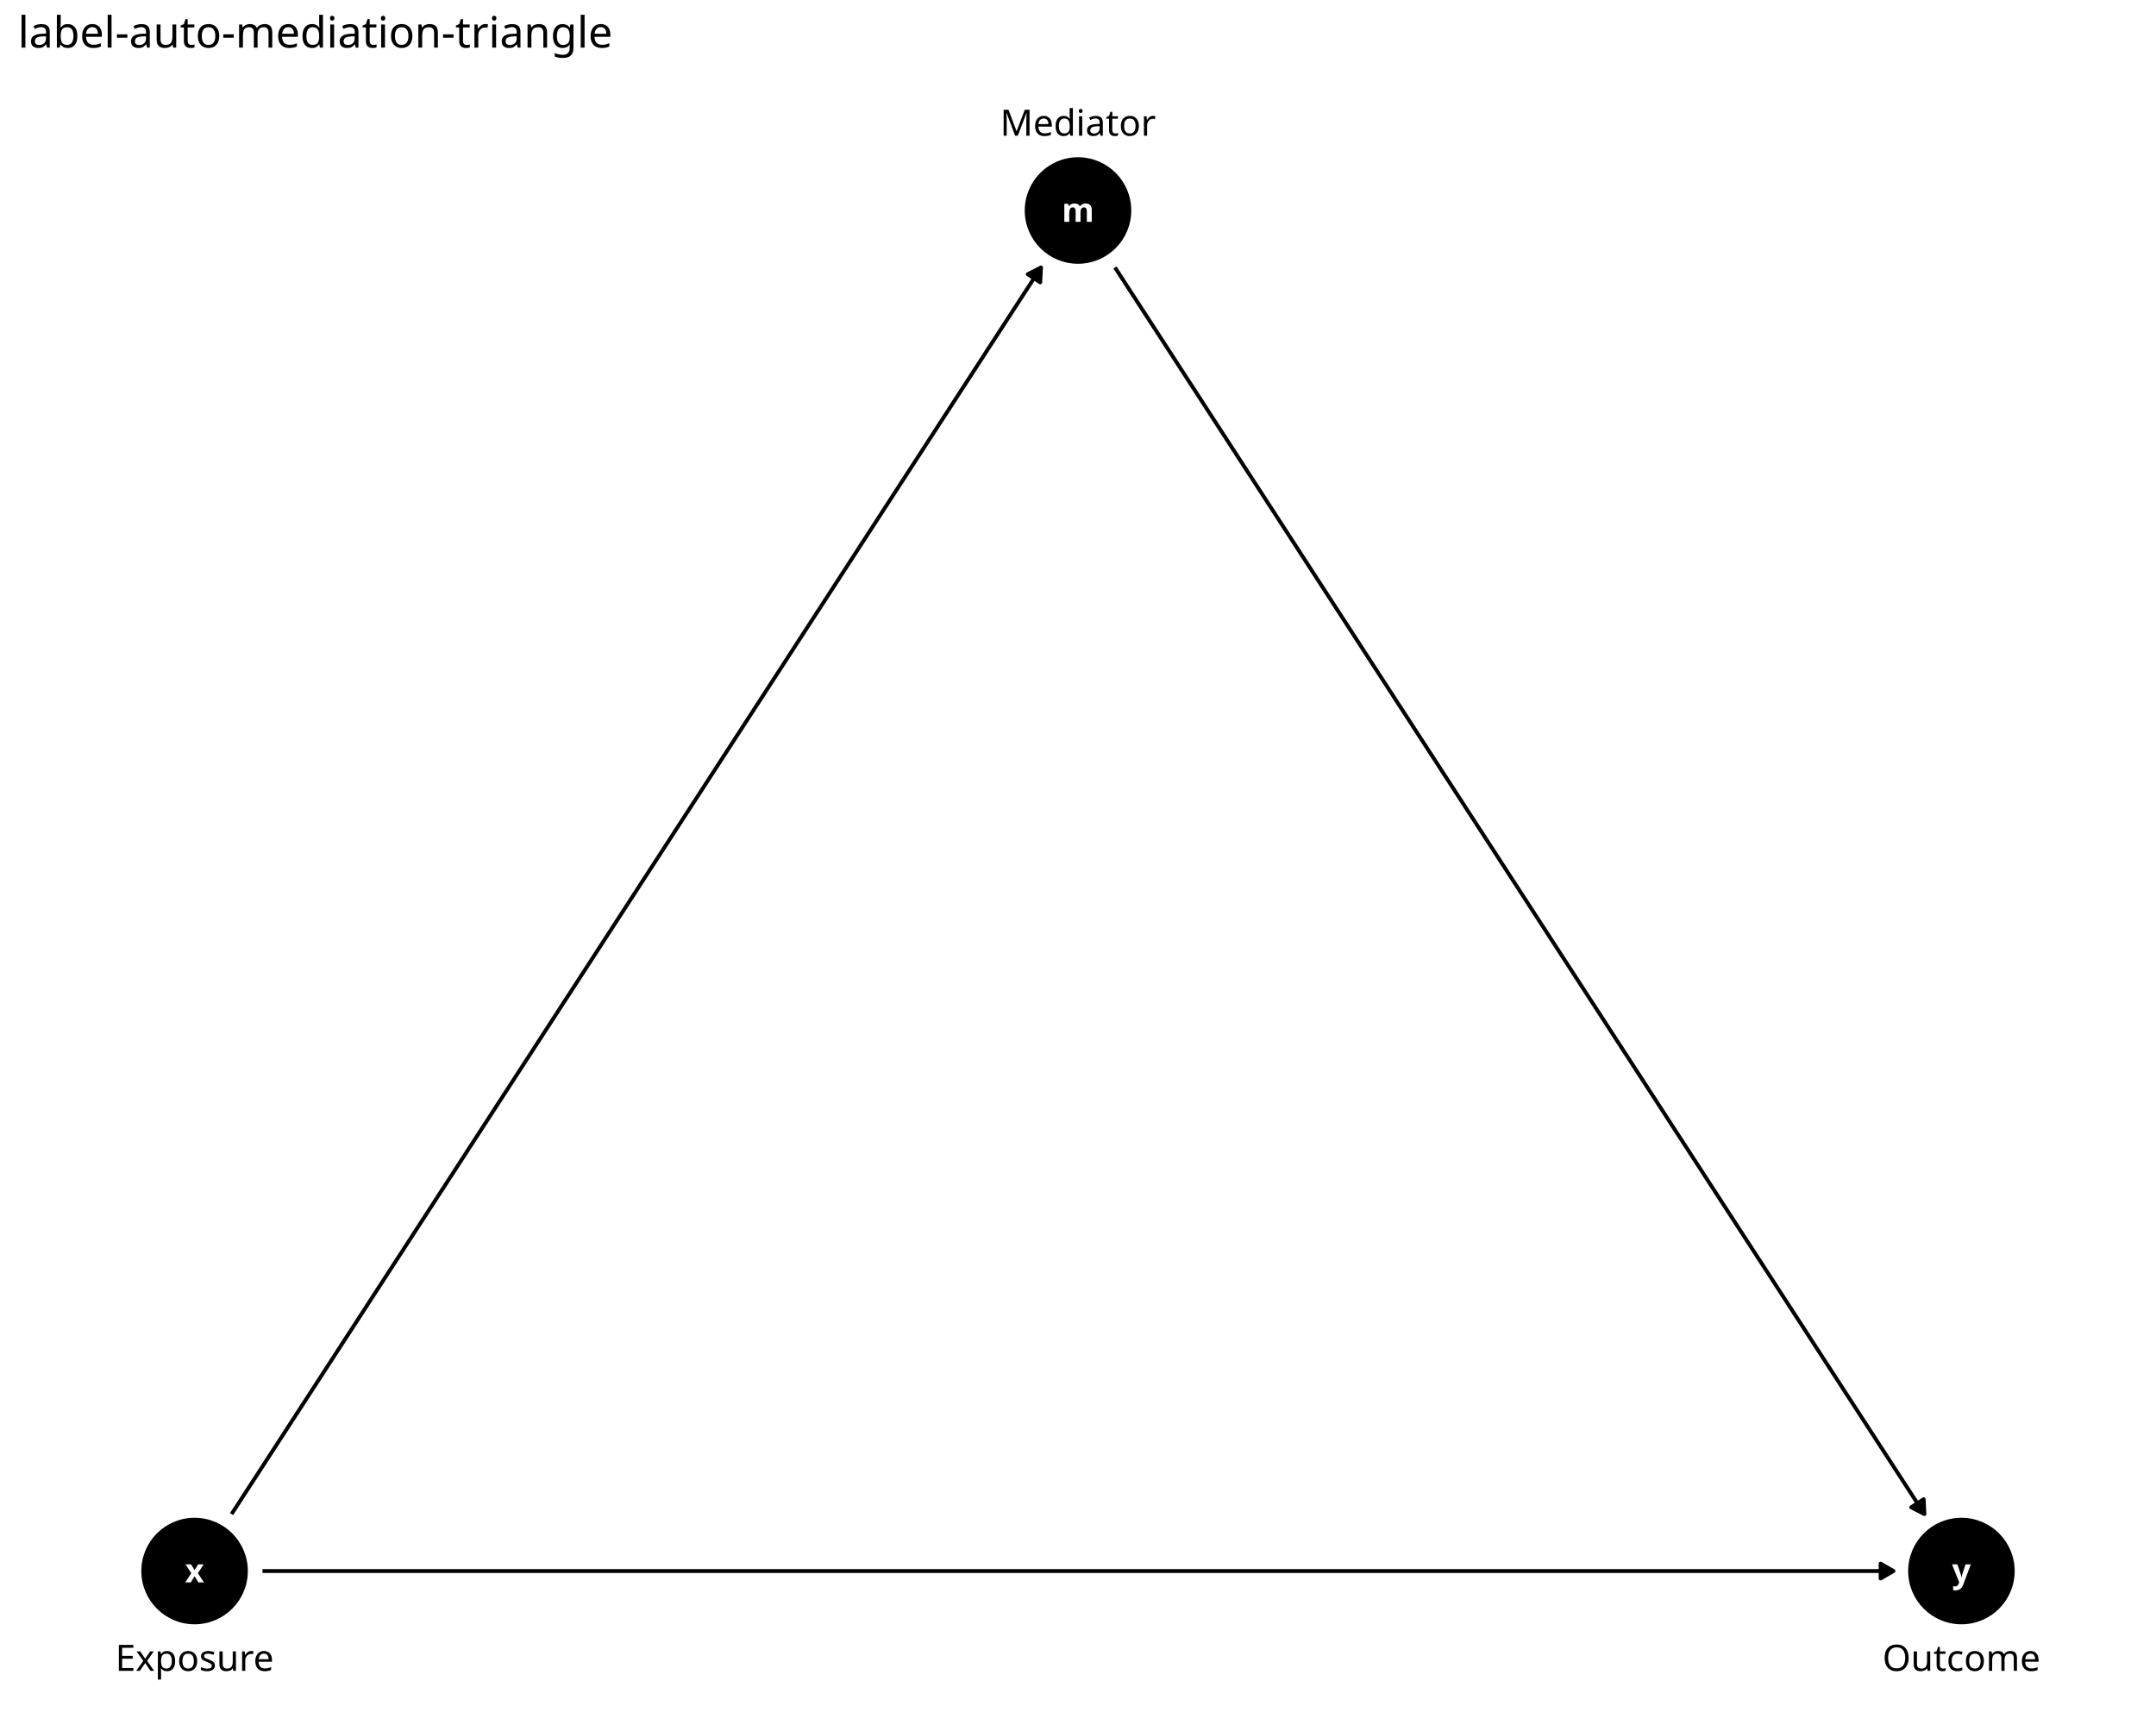
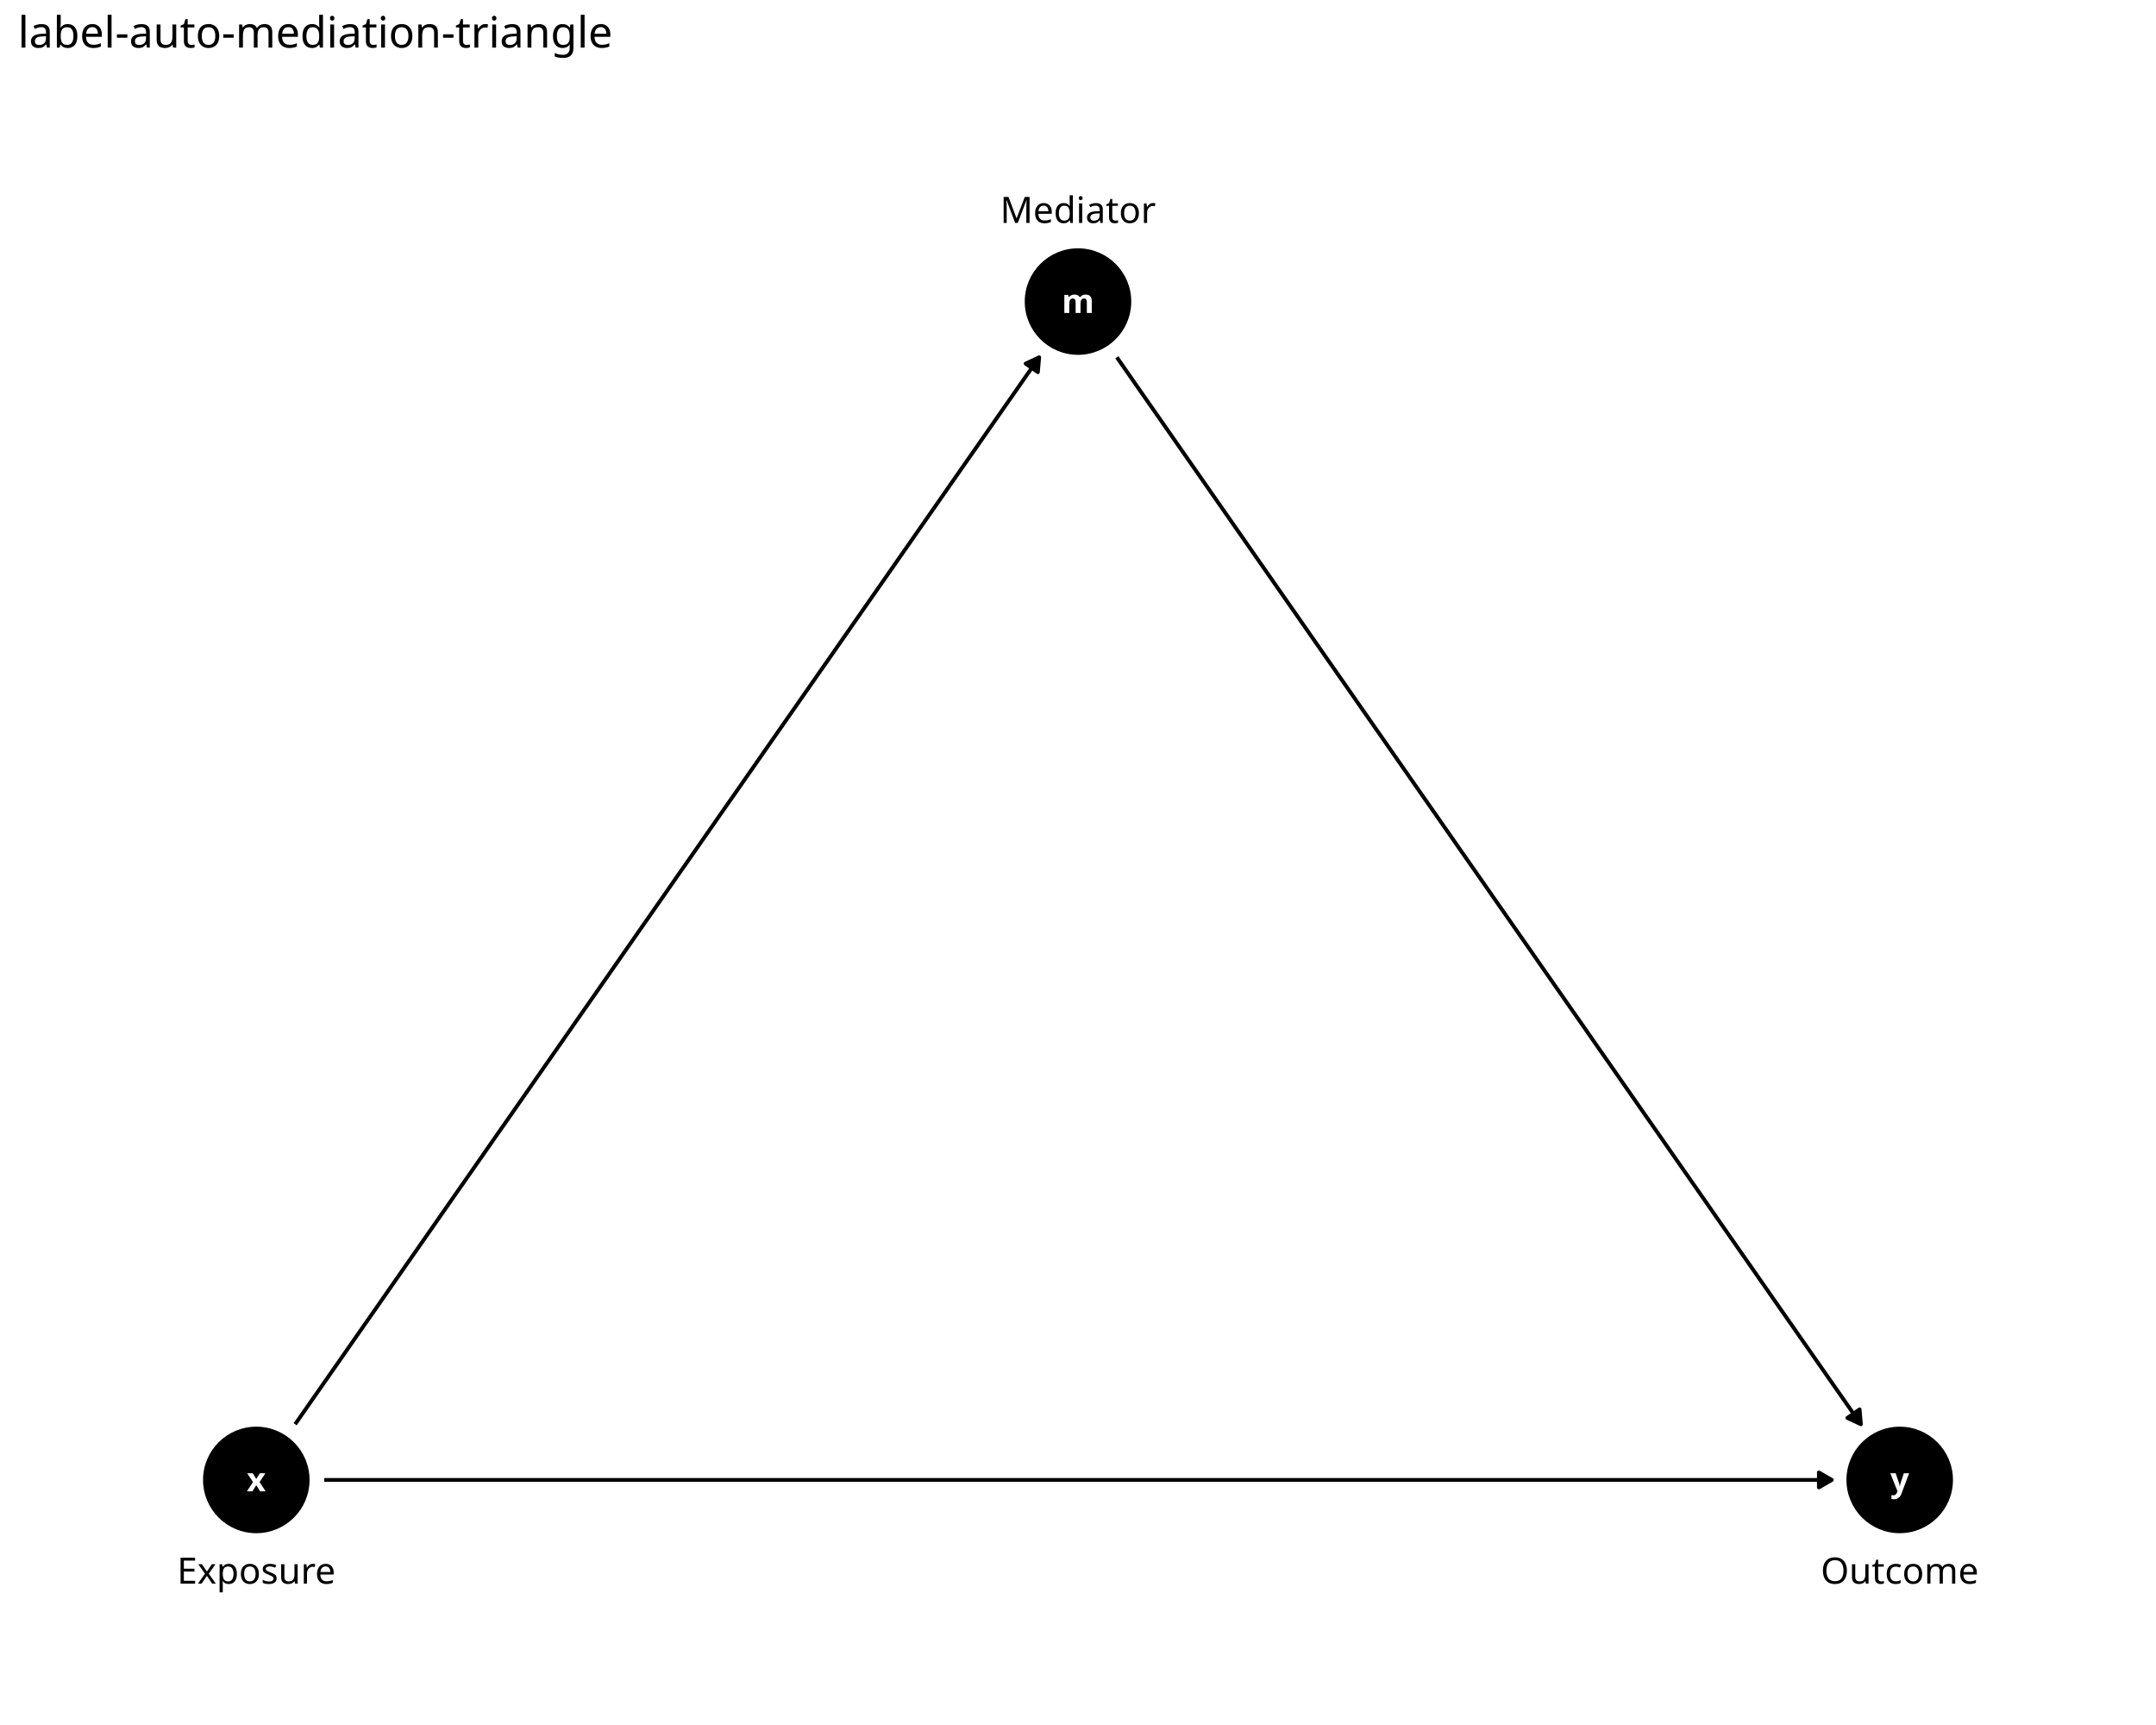
<svg xmlns="http://www.w3.org/2000/svg" class="svglite" data-engine-version="2.0" width="720.00pt" height="576.00pt" viewBox="0 0 720.00 576.00">
  <defs>
    <style type="text/css">
    .svglite line, .svglite polyline, .svglite polygon, .svglite path, .svglite rect, .svglite circle {
      fill: none;
      stroke: #000000;
      stroke-linecap: round;
      stroke-linejoin: round;
      stroke-miterlimit: 10.00;
    }
  </style>
  </defs>
  <rect width="100%" height="100%" style="stroke: none; fill: #FFFFFF;" />
  <defs>
    <clipPath id="cpMC4wMHw3MjAuMDB8MC4wMHw1NzYuMDA=">
      <rect x="0.00" y="0.00" width="720.00" height="576.00" />
    </clipPath>
  </defs>
  <g clip-path="url(#cpMC4wMHw3MjAuMDB8MC4wMHw1NzYuMDA=)">
    <rect x="0.00" y="0.00" width="720.00" height="576.00" style="stroke-width: 1.16; stroke: none; fill: #FFFFFF;" />
  </g>
  <defs>
    <clipPath id="cpNS45OHw3MTQuMDJ8MjQuODV8NTcwLjAy">
      <rect x="5.98" y="24.85" width="708.04" height="545.17" />
    </clipPath>
  </defs>
  <g clip-path="url(#cpNS45OHw3MTQuMDJ8MjQuODV8NTcwLjAy)">
-     <circle cx="360.00" cy="70.29" r="17.43" style="stroke-width: 0.71; fill: #000000;" />
-     <circle cx="64.98" cy="524.59" r="17.43" style="stroke-width: 0.71; fill: #000000;" />
-     <circle cx="655.02" cy="524.59" r="17.43" style="stroke-width: 0.71; fill: #000000;" />
-     <polyline points="372.35,89.30 374.90,93.23 377.88,97.82 380.86,102.41 383.84,107.00 386.82,111.59 389.80,116.17 392.78,120.76 395.76,125.35 398.74,129.94 401.72,134.53 404.70,139.12 407.68,143.71 410.66,148.30 413.64,152.89 416.62,157.48 419.60,162.06 422.58,166.65 425.56,171.24 428.54,175.83 431.52,180.42 434.50,185.01 437.48,189.60 440.46,194.19 443.44,198.78 446.42,203.36 449.40,207.95 452.38,212.54 455.36,217.13 458.34,221.72 461.32,226.31 464.30,230.90 467.28,235.49 470.26,240.08 473.24,244.67 476.22,249.25 479.20,253.84 482.18,258.43 485.16,263.02 488.14,267.61 491.12,272.20 494.10,276.79 497.08,281.38 500.06,285.97 503.04,290.56 506.02,295.14 509.00,299.73 511.98,304.32 514.96,308.91 517.94,313.50 520.92,318.09 523.90,322.68 526.88,327.27 529.86,331.86 532.84,336.44 535.82,341.03 538.80,345.62 541.78,350.21 544.76,354.80 547.74,359.39 550.72,363.98 553.70,368.57 556.68,373.16 559.66,377.75 562.64,382.33 565.62,386.92 568.60,391.51 571.58,396.10 574.56,400.69 577.54,405.28 580.52,409.87 583.50,414.46 586.48,419.05 589.46,423.63 592.44,428.22 595.42,432.81 598.40,437.40 601.38,441.99 604.36,446.58 607.34,451.17 610.32,455.76 613.30,460.35 616.28,464.94 619.26,469.52 622.24,474.11 625.22,478.70 628.20,483.29 631.18,487.88 634.16,492.47 637.14,497.06 640.12,501.65 642.67,505.57 " style="stroke-width: 1.28; stroke-linecap: butt;" />
-     <polygon points="638.23,503.31 642.67,505.57 642.41,500.60 " style="stroke-width: 1.28; stroke-linecap: butt; fill: #000000;" />
-     <polyline points="77.33,505.57 79.88,501.65 82.86,497.06 85.84,492.47 88.82,487.88 91.80,483.29 94.78,478.70 97.76,474.11 100.74,469.52 103.72,464.94 106.70,460.35 109.68,455.76 112.66,451.17 115.64,446.58 118.62,441.99 121.60,437.40 124.58,432.81 127.56,428.22 130.54,423.63 133.52,419.05 136.50,414.46 139.48,409.87 142.46,405.28 145.44,400.69 148.42,396.10 151.40,391.51 154.38,386.92 157.36,382.33 160.34,377.75 163.32,373.16 166.30,368.57 169.28,363.98 172.26,359.39 175.24,354.80 178.22,350.21 181.20,345.62 184.18,341.03 187.16,336.44 190.14,331.86 193.12,327.27 196.10,322.68 199.08,318.09 202.06,313.50 205.04,308.91 208.02,304.32 211.00,299.73 213.98,295.14 216.96,290.56 219.94,285.97 222.92,281.38 225.90,276.79 228.88,272.20 231.86,267.61 234.84,263.02 237.82,258.43 240.80,253.84 243.78,249.25 246.76,244.67 249.74,240.08 252.72,235.49 255.70,230.90 258.68,226.31 261.66,221.72 264.64,217.13 267.62,212.54 270.60,207.95 273.58,203.36 276.56,198.78 279.54,194.19 282.52,189.60 285.50,185.01 288.48,180.42 291.46,175.83 294.44,171.24 297.42,166.65 300.40,162.06 303.38,157.48 306.36,152.89 309.34,148.30 312.32,143.71 315.30,139.12 318.28,134.53 321.26,129.94 324.24,125.35 327.22,120.76 330.20,116.17 333.18,111.59 336.16,107.00 339.14,102.41 342.12,97.82 345.10,93.23 347.65,89.30 " style="stroke-width: 1.28; stroke-linecap: butt;" />
-     <polygon points="347.39,94.28 347.65,89.30 343.21,91.57 " style="stroke-width: 1.28; stroke-linecap: butt; fill: #000000;" />
-     <polyline points="87.66,524.59 88.82,524.59 94.78,524.59 100.74,524.59 106.70,524.59 112.66,524.59 118.62,524.59 124.58,524.59 130.54,524.59 136.50,524.59 142.46,524.59 148.42,524.59 154.38,524.59 160.34,524.59 166.30,524.59 172.26,524.59 178.22,524.59 184.18,524.59 190.14,524.59 196.10,524.59 202.06,524.59 208.02,524.59 213.98,524.59 219.94,524.59 225.90,524.59 231.86,524.59 237.82,524.59 243.78,524.59 249.74,524.59 255.70,524.59 261.66,524.59 267.62,524.59 273.58,524.59 279.54,524.59 285.50,524.59 291.46,524.59 297.42,524.59 303.38,524.59 309.34,524.59 315.30,524.59 321.26,524.59 327.22,524.59 333.18,524.59 339.14,524.59 345.10,524.59 351.06,524.59 357.02,524.59 362.98,524.59 368.94,524.59 374.90,524.59 380.86,524.59 386.82,524.59 392.78,524.59 398.74,524.59 404.70,524.59 410.66,524.59 416.62,524.59 422.58,524.59 428.54,524.59 434.50,524.59 440.46,524.59 446.42,524.59 452.38,524.59 458.34,524.59 464.30,524.59 470.26,524.59 476.22,524.59 482.18,524.59 488.14,524.59 494.10,524.59 500.06,524.59 506.02,524.59 511.98,524.59 517.94,524.59 523.90,524.59 529.86,524.59 535.82,524.59 541.78,524.59 547.74,524.59 553.70,524.59 559.66,524.59 565.62,524.59 571.58,524.59 577.54,524.59 583.50,524.59 589.46,524.59 595.42,524.59 601.38,524.59 607.34,524.59 613.30,524.59 619.26,524.59 625.22,524.59 631.18,524.59 632.34,524.59 " style="stroke-width: 1.28; stroke-linecap: butt;" />
-     <polygon points="628.03,527.08 632.34,524.59 628.03,522.10 " style="stroke-width: 1.28; stroke-linecap: butt; fill: #000000;" />
-     <text x="360.00" y="74.08" text-anchor="middle" style="font-size: 11.04px; font-weight: bold; fill: #FFFFFF; font-family: sans;" textLength="9.20px" lengthAdjust="spacingAndGlyphs">m</text>
-     <text x="64.98" y="528.39" text-anchor="middle" style="font-size: 11.04px; font-weight: bold; fill: #FFFFFF; font-family: sans;" textLength="5.52px" lengthAdjust="spacingAndGlyphs">x</text>
-     <text x="655.02" y="528.39" text-anchor="middle" style="font-size: 11.04px; font-weight: bold; fill: #FFFFFF; font-family: sans;" textLength="5.52px" lengthAdjust="spacingAndGlyphs">y</text>
-     <polygon points="334.93,48.92 385.07,48.92 384.98,48.91 385.33,48.90 385.67,48.83 385.99,48.71 386.29,48.53 386.56,48.31 386.79,48.05 386.98,47.76 387.11,47.44 387.20,47.10 387.23,46.76 387.23,46.76 387.23,35.52 387.23,35.52 387.20,35.17 387.11,34.83 386.98,34.51 386.79,34.22 386.56,33.96 386.29,33.74 385.99,33.57 385.67,33.44 385.33,33.37 385.07,33.36 334.93,33.36 335.19,33.37 334.85,33.36 334.50,33.40 334.17,33.50 333.85,33.65 333.57,33.85 333.32,34.09 333.11,34.36 332.95,34.67 332.84,35.00 332.78,35.34 332.77,35.52 332.77,46.76 332.78,46.58 332.78,46.93 332.84,47.27 332.95,47.60 333.11,47.91 333.32,48.19 333.57,48.43 333.85,48.63 334.17,48.78 334.50,48.87 334.85,48.91 " style="stroke-width: 0.00; stroke: none; fill: #FFFFFF;" />
-     <polygon points="37.88,561.52 92.08,561.52 91.99,561.52 92.34,561.50 92.68,561.43 93.01,561.31 93.31,561.14 93.58,560.92 93.81,560.66 93.99,560.36 94.13,560.04 94.21,559.70 94.24,559.36 94.24,559.36 94.24,548.12 94.24,548.12 94.21,547.77 94.13,547.44 93.99,547.12 93.81,546.82 93.58,546.56 93.31,546.34 93.01,546.17 92.68,546.05 92.34,545.98 92.08,545.96 37.88,545.96 38.14,545.98 37.80,545.96 37.45,546.00 37.12,546.10 36.80,546.25 36.52,546.45 36.27,546.69 36.06,546.97 35.90,547.27 35.79,547.60 35.73,547.95 35.72,548.12 35.72,559.36 35.73,559.18 35.73,559.53 35.79,559.88 35.90,560.21 36.06,560.51 36.27,560.79 36.52,561.03 36.80,561.23 37.12,561.38 37.45,561.47 37.80,561.52 " style="stroke-width: 0.00; stroke: none; fill: #FFFFFF;" />
-     <polygon points="628.94,561.52 681.10,561.52 681.01,561.52 681.36,561.50 681.70,561.43 682.03,561.31 682.33,561.14 682.60,560.92 682.83,560.66 683.01,560.36 683.15,560.04 683.23,559.70 683.26,559.36 683.26,559.36 683.26,548.12 683.26,548.12 683.23,547.77 683.15,547.44 683.01,547.12 682.83,546.82 682.60,546.56 682.33,546.34 682.03,546.17 681.70,546.05 681.36,545.98 681.10,545.96 628.94,545.96 629.20,545.98 628.85,545.96 628.50,546.00 628.17,546.10 627.86,546.25 627.57,546.45 627.32,546.69 627.11,546.97 626.95,547.27 626.84,547.60 626.78,547.95 626.78,548.12 626.78,559.36 626.78,559.18 626.78,559.53 626.84,559.88 626.95,560.21 627.11,560.51 627.32,560.79 627.57,561.03 627.86,561.23 628.17,561.38 628.50,561.47 628.85,561.52 " style="stroke-width: 0.00; stroke: none; fill: #FFFFFF;" />
-     <text x="360.00" y="45.32" text-anchor="middle" style="font-size: 12.14px; font-family: sans;" textLength="47.25px" lengthAdjust="spacingAndGlyphs">Mediator</text>
-     <text x="64.98" y="557.92" text-anchor="middle" style="font-size: 12.14px; font-family: sans;" textLength="51.32px" lengthAdjust="spacingAndGlyphs">Exposure</text>
-     <text x="655.02" y="557.92" text-anchor="middle" style="font-size: 12.14px; font-family: sans;" textLength="49.28px" lengthAdjust="spacingAndGlyphs">Outcome</text>
+     <circle cx="360.00" cy="100.70" r="17.43" style="stroke-width: 0.71; fill: #000000;" />
+     <circle cx="85.59" cy="494.17" r="17.43" style="stroke-width: 0.71; fill: #000000;" />
+     <circle cx="634.41" cy="494.17" r="17.43" style="stroke-width: 0.71; fill: #000000;" />
+     <polyline points="372.97,119.31 373.86,120.58 376.63,124.55 379.40,128.53 382.17,132.50 384.95,136.47 387.72,140.45 390.49,144.42 393.26,148.40 396.03,152.37 398.81,156.35 401.58,160.32 404.35,164.30 407.12,168.27 409.89,172.24 412.66,176.22 415.44,180.19 418.21,184.17 420.98,188.14 423.75,192.12 426.52,196.09 429.30,200.07 432.07,204.04 434.84,208.01 437.61,211.99 440.38,215.96 443.15,219.94 445.93,223.91 448.70,227.89 451.47,231.86 454.24,235.84 457.01,239.81 459.78,243.78 462.56,247.76 465.33,251.73 468.10,255.71 470.87,259.68 473.64,263.66 476.42,267.63 479.19,271.60 481.96,275.58 484.73,279.55 487.50,283.53 490.27,287.50 493.05,291.48 495.82,295.45 498.59,299.43 501.36,303.40 504.13,307.37 506.91,311.35 509.68,315.32 512.45,319.30 515.22,323.27 517.99,327.25 520.76,331.22 523.54,335.20 526.31,339.17 529.08,343.14 531.85,347.12 534.62,351.09 537.40,355.07 540.17,359.04 542.94,363.02 545.71,366.99 548.48,370.97 551.25,374.94 554.03,378.91 556.80,382.89 559.57,386.86 562.34,390.84 565.11,394.81 567.89,398.79 570.66,402.76 573.43,406.74 576.20,410.71 578.97,414.68 581.74,418.66 584.52,422.63 587.29,426.61 590.06,430.58 592.83,434.56 595.60,438.53 598.38,442.50 601.15,446.48 603.92,450.45 606.69,454.43 609.46,458.40 612.23,462.38 615.01,466.35 617.78,470.33 620.55,474.30 621.44,475.57 " style="stroke-width: 1.28; stroke-linecap: butt;" />
+     <polygon points="616.93,473.46 621.44,475.57 621.01,470.61 " style="stroke-width: 1.28; stroke-linecap: butt; fill: #000000;" />
+     <polyline points="98.56,475.57 99.45,474.30 102.22,470.33 104.99,466.35 107.77,462.38 110.54,458.40 113.31,454.43 116.08,450.45 118.85,446.48 121.62,442.50 124.40,438.53 127.17,434.56 129.94,430.58 132.71,426.61 135.48,422.63 138.26,418.66 141.03,414.68 143.80,410.71 146.57,406.74 149.34,402.76 152.11,398.79 154.89,394.81 157.66,390.84 160.43,386.86 163.20,382.89 165.97,378.91 168.75,374.94 171.52,370.97 174.29,366.99 177.06,363.02 179.83,359.04 182.60,355.07 185.38,351.09 188.15,347.12 190.92,343.14 193.69,339.17 196.46,335.20 199.24,331.22 202.01,327.25 204.78,323.27 207.55,319.30 210.32,315.32 213.09,311.35 215.87,307.37 218.64,303.40 221.41,299.43 224.18,295.45 226.95,291.48 229.73,287.50 232.50,283.53 235.27,279.55 238.04,275.58 240.81,271.60 243.58,267.63 246.36,263.66 249.13,259.68 251.90,255.71 254.67,251.73 257.44,247.76 260.22,243.78 262.99,239.81 265.76,235.84 268.53,231.86 271.30,227.89 274.07,223.91 276.85,219.94 279.62,215.96 282.39,211.99 285.16,208.01 287.93,204.04 290.70,200.07 293.48,196.09 296.25,192.12 299.02,188.14 301.79,184.17 304.56,180.19 307.34,176.22 310.11,172.24 312.88,168.27 315.65,164.30 318.42,160.32 321.19,156.35 323.97,152.37 326.74,148.40 329.51,144.42 332.28,140.45 335.05,136.47 337.83,132.50 340.60,128.53 343.37,124.55 346.14,120.58 347.03,119.31 " style="stroke-width: 1.28; stroke-linecap: butt;" />
+     <polygon points="346.60,124.27 347.03,119.31 342.52,121.42 " style="stroke-width: 1.28; stroke-linecap: butt; fill: #000000;" />
+     <polyline points="108.27,494.17 113.31,494.17 118.85,494.17 124.40,494.17 129.94,494.17 135.48,494.17 141.03,494.17 146.57,494.17 152.11,494.17 157.66,494.17 163.20,494.17 168.75,494.17 174.29,494.17 179.83,494.17 185.38,494.17 190.92,494.17 196.46,494.17 202.01,494.17 207.55,494.17 213.09,494.17 218.64,494.17 224.18,494.17 229.73,494.17 235.27,494.17 240.81,494.17 246.36,494.17 251.90,494.17 257.44,494.17 262.99,494.17 268.53,494.17 274.07,494.17 279.62,494.17 285.16,494.17 290.70,494.17 296.25,494.17 301.79,494.17 307.34,494.17 312.88,494.17 318.42,494.17 323.97,494.17 329.51,494.17 335.05,494.17 340.60,494.17 346.14,494.17 351.68,494.17 357.23,494.17 362.77,494.17 368.32,494.17 373.86,494.17 379.40,494.17 384.95,494.17 390.49,494.17 396.03,494.17 401.58,494.17 407.12,494.17 412.66,494.17 418.21,494.17 423.75,494.17 429.30,494.17 434.84,494.17 440.38,494.17 445.93,494.17 451.47,494.17 457.01,494.17 462.56,494.17 468.10,494.17 473.64,494.17 479.19,494.17 484.73,494.17 490.27,494.17 495.82,494.17 501.36,494.17 506.91,494.17 512.45,494.17 517.99,494.17 523.54,494.17 529.08,494.17 534.62,494.17 540.17,494.17 545.71,494.17 551.25,494.17 556.80,494.17 562.34,494.17 567.89,494.17 573.43,494.17 578.97,494.17 584.52,494.17 590.06,494.17 595.60,494.17 601.15,494.17 606.69,494.17 611.73,494.17 " style="stroke-width: 1.28; stroke-linecap: butt;" />
+     <polygon points="607.42,496.66 611.73,494.17 607.42,491.68 " style="stroke-width: 1.28; stroke-linecap: butt; fill: #000000;" />
+     <text x="360.00" y="104.50" text-anchor="middle" style="font-size: 11.04px; font-weight: bold; fill: #FFFFFF; font-family: sans;" textLength="9.20px" lengthAdjust="spacingAndGlyphs">m</text>
+     <text x="85.59" y="497.97" text-anchor="middle" style="font-size: 11.04px; font-weight: bold; fill: #FFFFFF; font-family: sans;" textLength="5.52px" lengthAdjust="spacingAndGlyphs">x</text>
+     <text x="634.41" y="497.97" text-anchor="middle" style="font-size: 11.04px; font-weight: bold; fill: #FFFFFF; font-family: sans;" textLength="5.52px" lengthAdjust="spacingAndGlyphs">y</text>
+     <polygon points="334.93,78.03 385.07,78.03 384.98,78.03 385.33,78.01 385.67,77.94 385.99,77.82 386.29,77.65 386.56,77.43 386.79,77.17 386.98,76.87 387.11,76.55 387.20,76.21 387.23,75.87 387.23,75.87 387.23,64.63 387.23,64.63 387.20,64.28 387.11,63.95 386.98,63.63 386.79,63.33 386.56,63.07 386.29,62.85 385.99,62.68 385.67,62.56 385.33,62.49 385.07,62.47 334.93,62.47 335.19,62.49 334.85,62.47 334.50,62.51 334.17,62.61 333.85,62.76 333.57,62.96 333.32,63.20 333.11,63.48 332.95,63.78 332.84,64.11 332.78,64.46 332.77,64.63 332.77,75.87 332.78,75.69 332.78,76.04 332.84,76.38 332.95,76.71 333.11,77.02 333.32,77.30 333.57,77.54 333.85,77.74 334.17,77.89 334.50,77.98 334.85,78.03 " style="stroke-width: 0.00; stroke: none; fill: #FFFFFF;" />
+     <polygon points="58.49,532.41 112.69,532.41 112.60,532.40 112.95,532.39 113.29,532.32 113.62,532.20 113.92,532.02 114.19,531.80 114.42,531.54 114.60,531.25 114.74,530.93 114.82,530.59 114.85,530.25 114.85,530.25 114.85,519.01 114.85,519.01 114.82,518.66 114.74,518.33 114.60,518.01 114.42,517.71 114.19,517.45 113.92,517.23 113.62,517.06 113.29,516.93 112.95,516.87 112.69,516.85 58.49,516.85 58.75,516.87 58.41,516.85 58.06,516.89 57.73,516.99 57.41,517.14 57.13,517.34 56.88,517.58 56.67,517.85 56.51,518.16 56.40,518.49 56.34,518.84 56.33,519.01 56.33,530.25 56.34,530.07 56.34,530.42 56.40,530.76 56.51,531.09 56.67,531.40 56.88,531.68 57.13,531.92 57.41,532.12 57.73,532.27 58.06,532.36 58.41,532.40 " style="stroke-width: 0.00; stroke: none; fill: #FFFFFF;" />
+     <polygon points="608.33,532.41 660.49,532.41 660.40,532.40 660.75,532.39 661.09,532.32 661.42,532.20 661.72,532.02 661.99,531.80 662.22,531.54 662.40,531.25 662.54,530.93 662.62,530.59 662.65,530.25 662.65,530.25 662.65,519.01 662.65,519.01 662.62,518.66 662.54,518.33 662.40,518.01 662.22,517.71 661.99,517.45 661.72,517.23 661.42,517.06 661.09,516.93 660.75,516.87 660.49,516.85 608.33,516.85 608.59,516.87 608.24,516.85 607.89,516.89 607.56,516.99 607.25,517.14 606.96,517.34 606.71,517.58 606.50,517.85 606.34,518.16 606.23,518.49 606.17,518.84 606.17,519.01 606.17,530.25 606.17,530.07 606.17,530.42 606.23,530.76 606.34,531.09 606.50,531.40 606.71,531.68 606.96,531.92 607.25,532.12 607.56,532.27 607.89,532.36 608.24,532.40 " style="stroke-width: 0.00; stroke: none; fill: #FFFFFF;" />
+     <text x="360.00" y="74.43" text-anchor="middle" style="font-size: 12.14px; font-family: sans;" textLength="47.25px" lengthAdjust="spacingAndGlyphs">Mediator</text>
+     <text x="85.59" y="528.81" text-anchor="middle" style="font-size: 12.14px; font-family: sans;" textLength="51.32px" lengthAdjust="spacingAndGlyphs">Exposure</text>
+     <text x="634.41" y="528.81" text-anchor="middle" style="font-size: 12.14px; font-family: sans;" textLength="49.28px" lengthAdjust="spacingAndGlyphs">Outcome</text>
  </g>
  <g clip-path="url(#cpMC4wMHw3MjAuMDB8MC4wMHw1NzYuMDA=)">
    <text x="5.98" y="15.89" style="font-size: 14.40px; font-family: sans;" textLength="182.50px" lengthAdjust="spacingAndGlyphs">label-auto-mediation-triangle</text>
  </g>
</svg>
